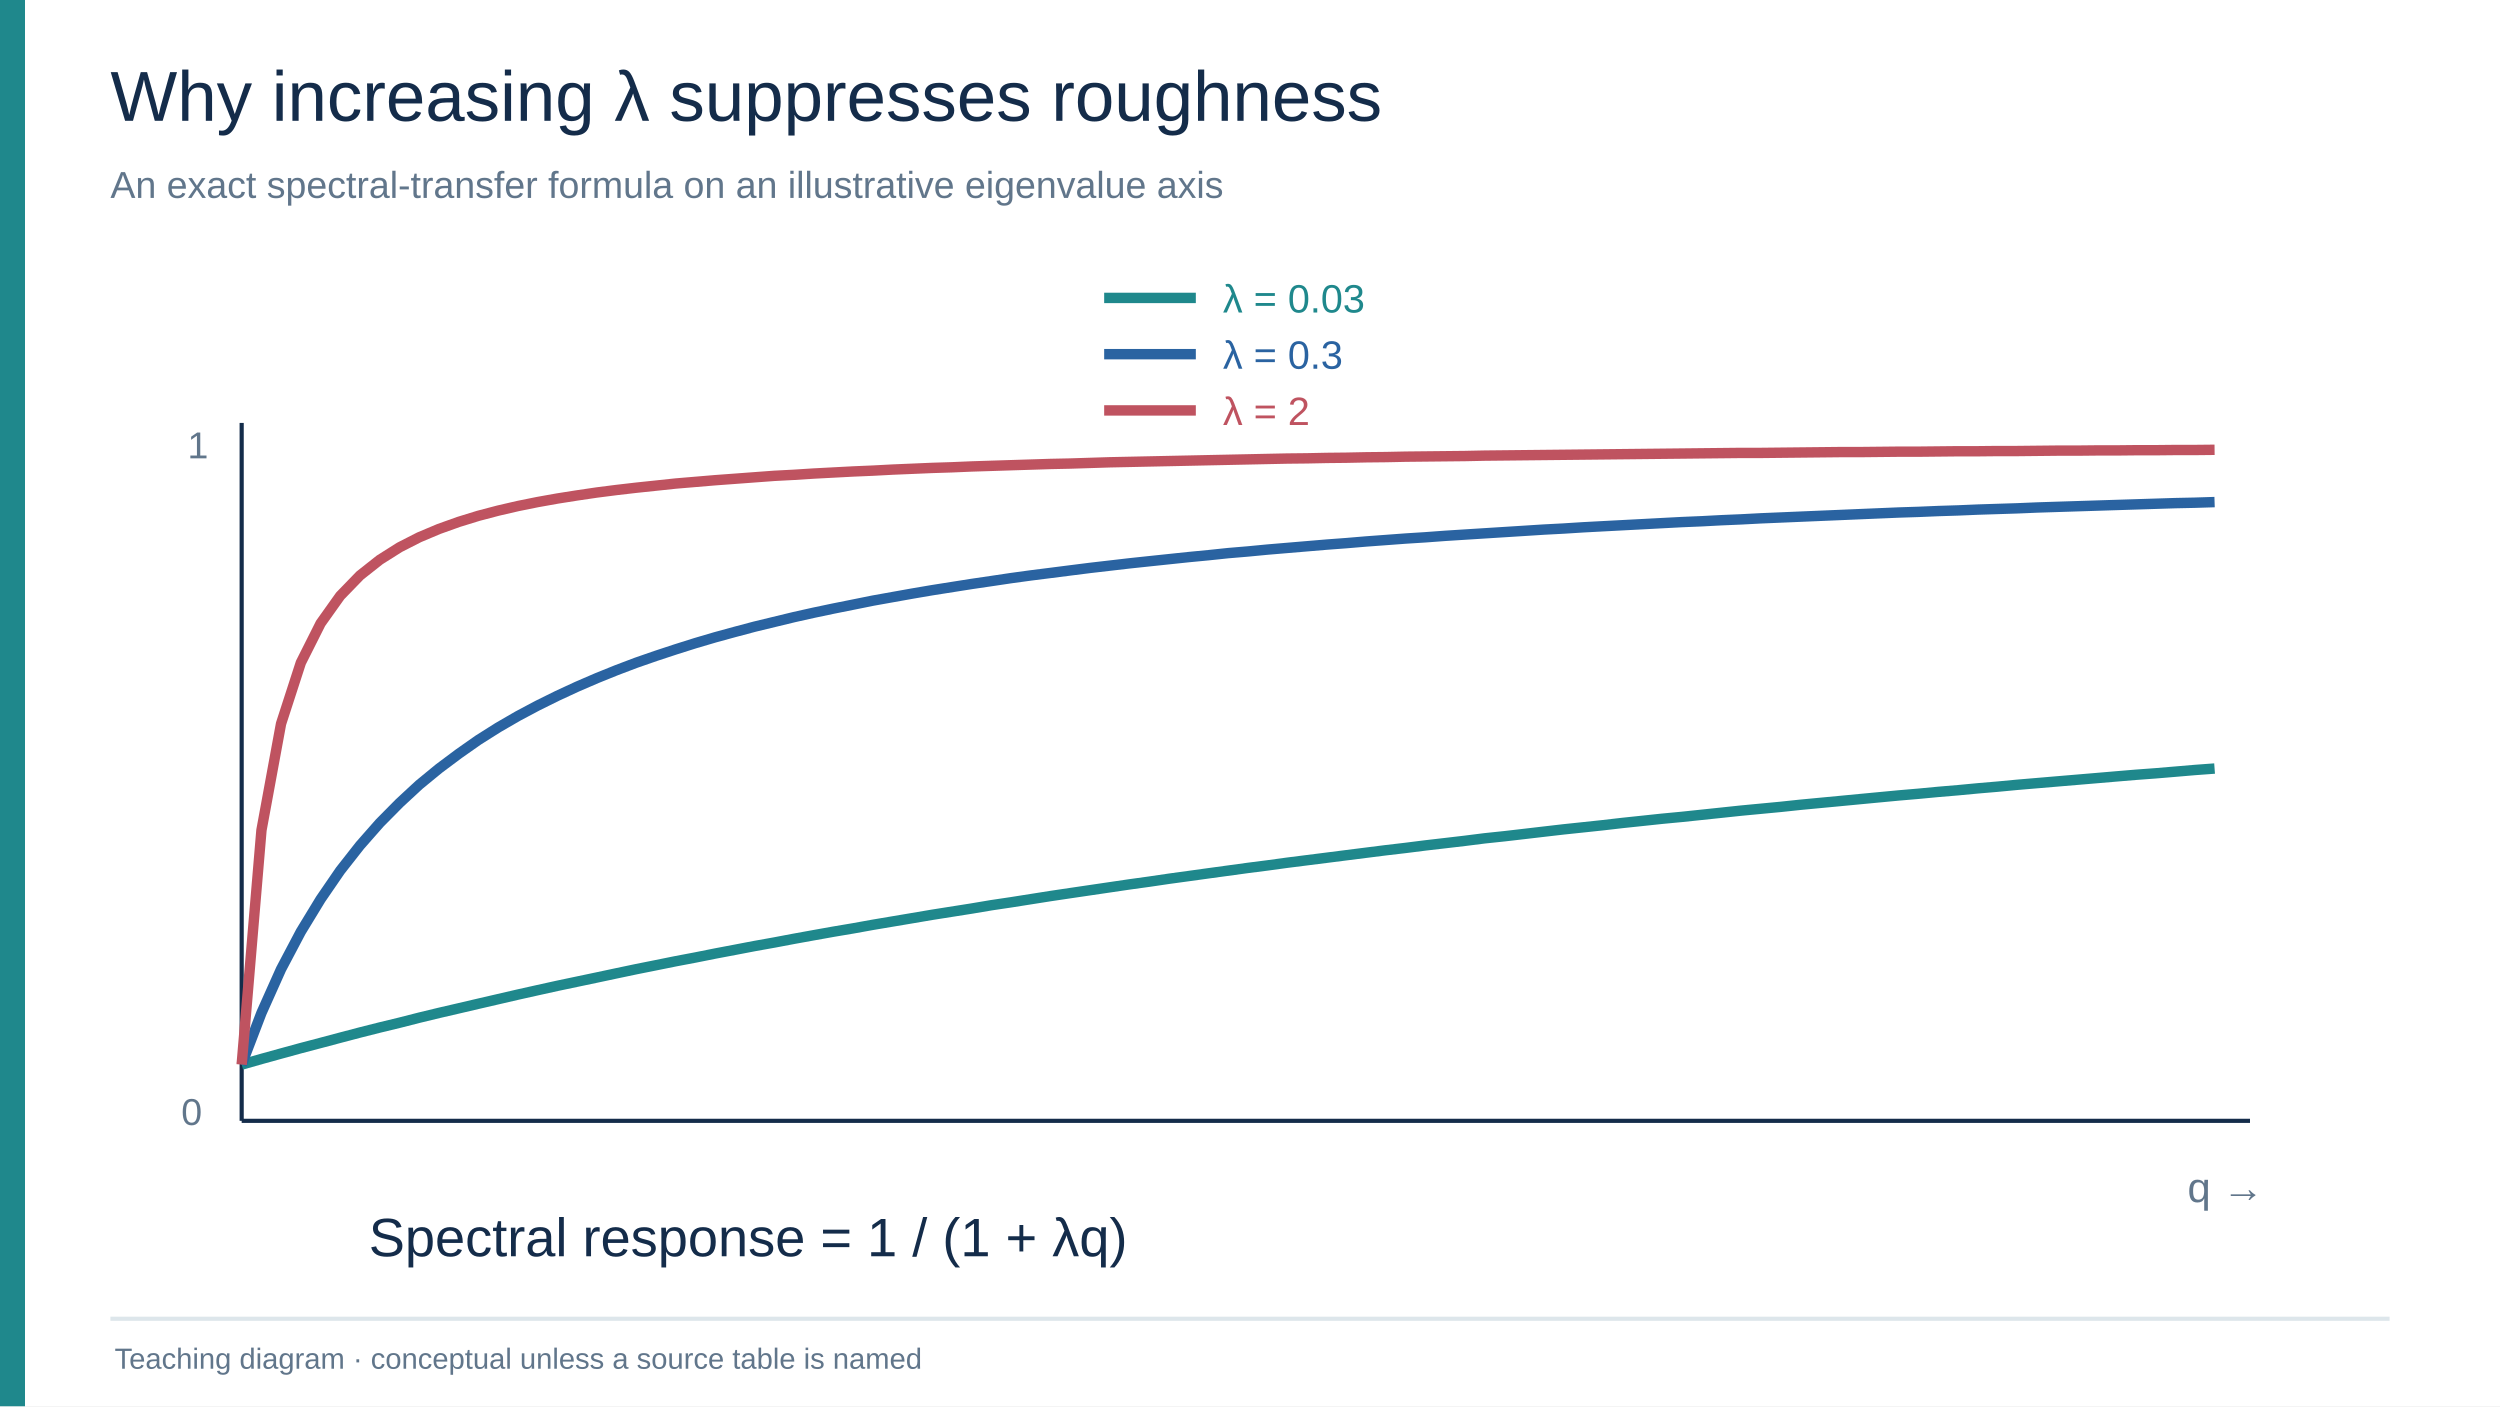
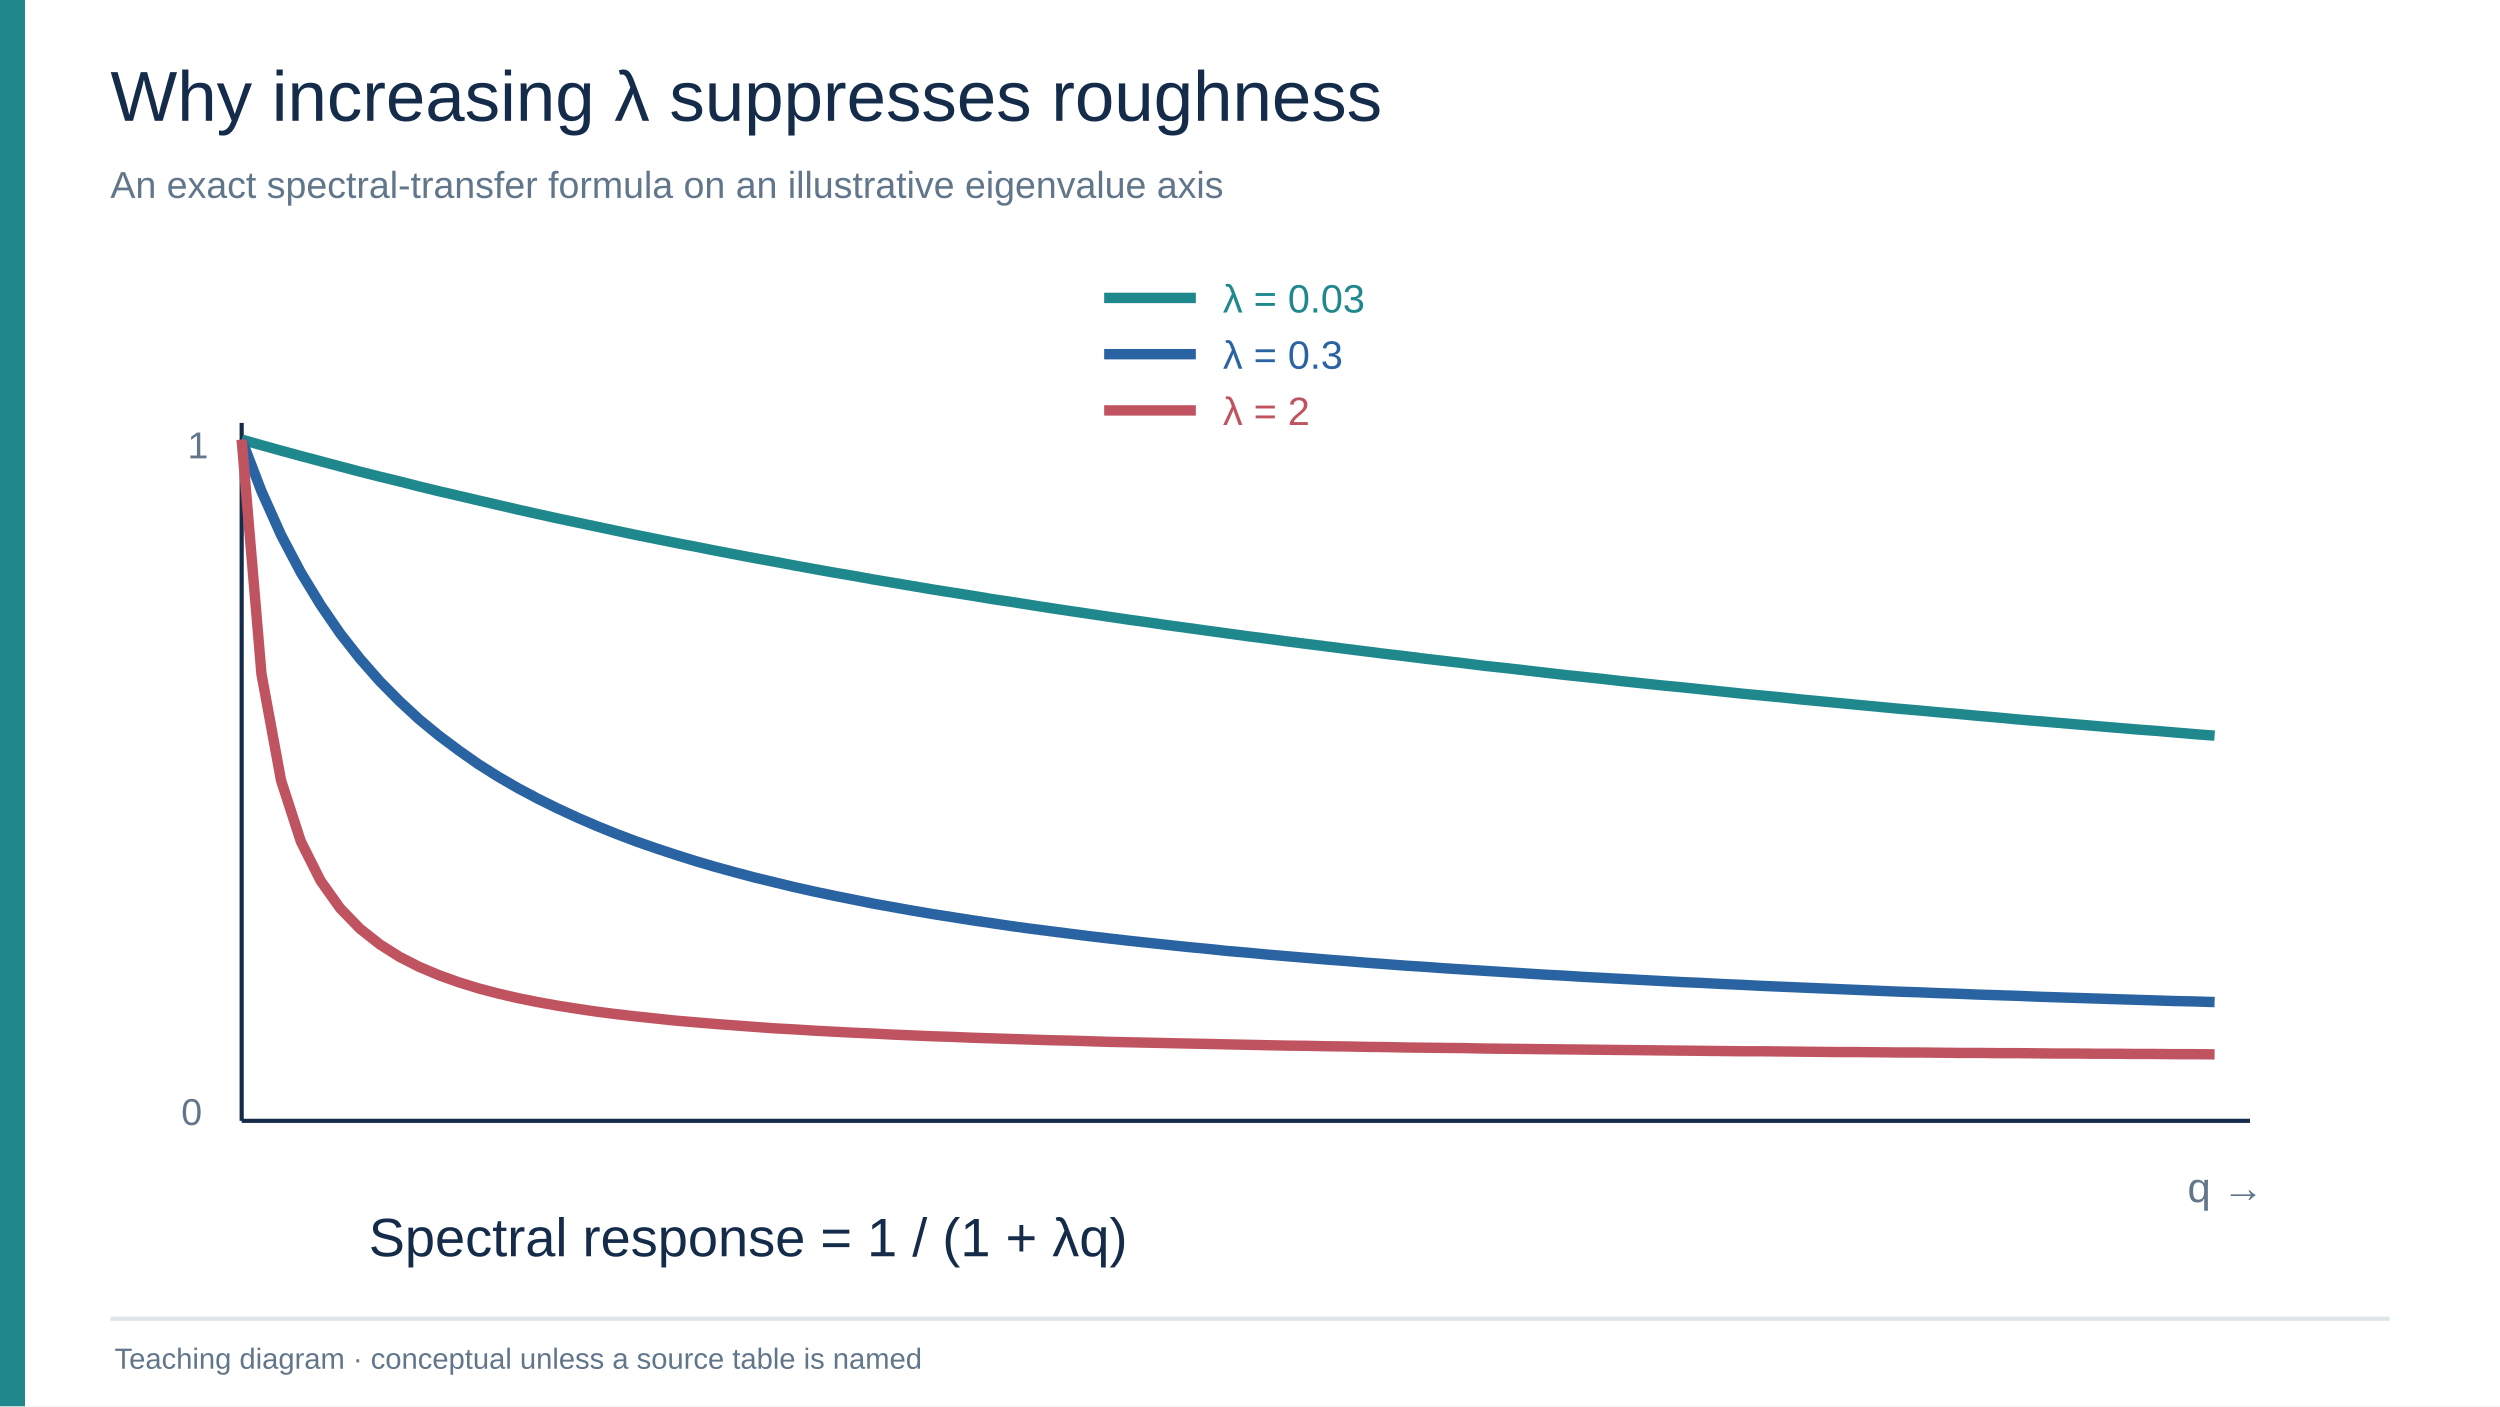
<svg xmlns="http://www.w3.org/2000/svg" width="1200" height="675" viewBox="0 0 1200 675">
  <rect x="0" y="0" width="1200" height="675" rx="0" fill="#fff" />
  <rect x="0" y="0" width="12" height="675" rx="0" fill="#1f888c" />
  <text x="53" y="58" font-family="Arial, sans-serif" fill="#142c4a" font-size="34">Why increasing λ suppresses roughness</text>
  <text x="53" y="95" font-family="Arial, sans-serif" fill="#61768b" font-size="18">An exact spectral-transfer formula on an illustrative eigenvalue axis</text>
  <line x1="116" y1="538" x2="1080" y2="538" stroke="#142c4a" stroke-width="2" />
  <line x1="116" y1="203" x2="116" y2="538" stroke="#142c4a" stroke-width="2" />
-   <polyline points="116.0,511.0 125.5,508.3 134.9,505.7 144.4,503.1 153.9,500.6 163.3,498.1 172.8,495.6 182.3,493.2 191.8,490.9 201.2,488.5 210.7,486.2 220.2,484.0 229.6,481.8 239.1,479.6 248.6,477.4 258.0,475.3 267.5,473.2 277.0,471.2 286.5,469.2 295.9,467.2 305.4,465.2 314.9,463.3 324.3,461.4 333.8,459.6 343.3,457.7 352.8,455.9 362.2,454.1 371.7,452.4 381.2,450.6 390.6,448.9 400.1,447.2 409.6,445.6 419.0,443.9 428.5,442.3 438.0,440.7 447.4,439.1 456.9,437.6 466.4,436.1 475.9,434.5 485.3,433.1 494.8,431.6 504.3,430.1 513.7,428.7 523.2,427.3 532.7,425.9 542.2,424.5 551.6,423.2 561.1,421.8 570.6,420.5 580.0,419.2 589.5,417.9 599.0,416.6 608.4,415.4 617.9,414.1 627.4,412.9 636.9,411.7 646.3,410.5 655.8,409.3 665.3,408.1 674.7,407.0 684.2,405.8 693.7,404.7 703.1,403.6 712.6,402.4 722.1,401.4 731.6,400.3 741.0,399.2 750.5,398.1 760.0,397.1 769.4,396.1 778.9,395.0 788.4,394.0 797.8,393.0 807.3,392.1 816.8,391.1 826.3,390.1 835.7,389.1 845.2,388.2 854.7,387.3 864.1,386.3 873.6,385.4 883.1,384.5 892.5,383.6 902.0,382.7 911.5,381.8 920.9,381.0 930.4,380.1 939.9,379.3 949.4,378.4 958.8,377.6 968.3,376.7 977.8,375.9 987.2,375.1 996.7,374.3 1006.2,373.5 1015.6,372.7 1025.1,371.9 1034.6,371.2 1044.1,370.4 1053.5,369.6 1063.0,368.9" fill="none" stroke="#1f888c" stroke-width="5" stroke-linejoin="round" />
-   <polyline points="116.0,511.0 125.5,486.2 134.9,465.2 144.4,447.2 153.9,431.6 163.3,417.9 172.8,405.8 182.3,395.0 191.8,385.4 201.2,376.7 210.7,368.9 220.2,361.8 229.6,355.2 239.1,349.2 248.6,343.7 258.0,338.7 267.5,334.0 277.0,329.6 286.5,325.5 295.9,321.7 305.4,318.1 314.9,314.8 324.3,311.7 333.8,308.7 343.3,305.9 352.8,303.3 362.2,300.8 371.7,298.5 381.2,296.2 390.6,294.1 400.1,292.1 409.6,290.2 419.0,288.3 428.5,286.6 438.0,284.9 447.4,283.3 456.9,281.8 466.4,280.3 475.9,278.9 485.3,277.5 494.8,276.2 504.3,275.0 513.7,273.8 523.2,272.6 532.7,271.5 542.2,270.4 551.6,269.4 561.1,268.4 570.6,267.4 580.0,266.5 589.5,265.5 599.0,264.7 608.4,263.8 617.9,263.0 627.4,262.2 636.9,261.4 646.3,260.7 655.8,259.9 665.3,259.2 674.7,258.5 684.2,257.9 693.7,257.2 703.1,256.6 712.6,256.0 722.1,255.4 731.6,254.8 741.0,254.2 750.5,253.7 760.0,253.1 769.4,252.6 778.9,252.1 788.4,251.6 797.8,251.1 807.3,250.6 816.8,250.2 826.3,249.7 835.7,249.3 845.2,248.8 854.7,248.4 864.1,248.0 873.6,247.6 883.1,247.2 892.5,246.8 902.0,246.4 911.5,246.0 920.9,245.7 930.4,245.3 939.9,245.0 949.4,244.6 958.8,244.3 968.3,244.0 977.8,243.6 987.2,243.3 996.7,243.0 1006.2,242.7 1015.6,242.4 1025.1,242.1 1034.6,241.8 1044.1,241.5 1053.5,241.3 1063.0,241.0" fill="none" stroke="#2a63a1" stroke-width="5" stroke-linejoin="round" />
-   <polyline points="116.0,511.0 125.5,398.5 134.9,347.4 144.4,318.1 153.9,299.2 163.3,286.0 172.8,276.2 182.3,268.7 191.8,262.7 201.2,257.9 210.7,253.9 220.2,250.5 229.6,247.6 239.1,245.1 248.6,242.9 258.0,241.0 267.5,239.3 277.0,237.8 286.5,236.4 295.9,235.2 305.4,234.1 314.9,233.1 324.3,232.1 333.8,231.3 343.3,230.5 352.8,229.8 362.2,229.1 371.7,228.4 381.2,227.9 390.6,227.3 400.1,226.8 409.6,226.3 419.0,225.9 428.5,225.4 438.0,225.0 447.4,224.6 456.9,224.3 466.4,223.9 475.9,223.6 485.3,223.3 494.8,223.0 504.3,222.7 513.7,222.5 523.2,222.2 532.7,221.9 542.2,221.7 551.6,221.5 561.1,221.3 570.6,221.1 580.0,220.9 589.5,220.7 599.0,220.5 608.4,220.3 617.9,220.1 627.4,220.0 636.9,219.8 646.3,219.7 655.8,219.5 665.3,219.4 674.7,219.2 684.2,219.1 693.7,219.0 703.1,218.9 712.6,218.7 722.1,218.6 731.6,218.5 741.0,218.4 750.5,218.3 760.0,218.2 769.4,218.1 778.9,218.0 788.4,217.9 797.8,217.8 807.3,217.7 816.8,217.6 826.3,217.5 835.7,217.4 845.2,217.4 854.7,217.3 864.1,217.2 873.6,217.1 883.1,217.0 892.5,217.0 902.0,216.9 911.5,216.8 920.9,216.8 930.4,216.7 939.9,216.6 949.4,216.6 958.8,216.5 968.3,216.5 977.8,216.4 987.2,216.3 996.7,216.3 1006.2,216.2 1015.6,216.2 1025.1,216.1 1034.6,216.1 1044.1,216.0 1053.5,216.0 1063.0,215.9" fill="none" stroke="#bf5360" stroke-width="5" stroke-linejoin="round" />
+   <polyline points="116.0,211.0 125.5,213.7 134.9,216.3 144.4,218.9 153.9,221.4 163.3,223.9 172.8,226.4 182.3,228.8 191.8,231.1 201.2,233.5 210.7,235.8 220.2,238.0 229.6,240.2 239.1,242.4 248.6,244.6 258.0,246.7 267.5,248.8 277.0,250.8 286.5,252.8 295.9,254.8 305.4,256.8 314.9,258.7 324.3,260.6 333.8,262.4 343.3,264.3 352.8,266.1 362.2,267.9 371.7,269.6 381.2,271.4 390.6,273.1 400.1,274.8 409.6,276.4 419.0,278.1 428.5,279.7 438.0,281.3 447.4,282.9 456.9,284.4 466.4,285.9 475.9,287.5 485.3,288.9 494.8,290.4 504.3,291.9 513.7,293.3 523.2,294.7 532.7,296.1 542.2,297.5 551.6,298.8 561.1,300.2 570.6,301.5 580.0,302.8 589.5,304.1 599.0,305.4 608.4,306.6 617.9,307.9 627.4,309.1 636.9,310.3 646.3,311.5 655.8,312.7 665.3,313.9 674.7,315.0 684.2,316.2 693.7,317.3 703.1,318.4 712.6,319.6 722.1,320.6 731.6,321.7 741.0,322.8 750.5,323.9 760.0,324.9 769.4,325.9 778.9,327.0 788.4,328.0 797.8,329.0 807.3,329.9 816.8,330.9 826.3,331.9 835.7,332.9 845.2,333.8 854.7,334.7 864.1,335.7 873.6,336.6 883.1,337.5 892.5,338.4 902.0,339.3 911.5,340.2 920.9,341.0 930.4,341.9 939.9,342.7 949.4,343.6 958.8,344.4 968.3,345.3 977.8,346.1 987.2,346.9 996.7,347.7 1006.2,348.5 1015.6,349.3 1025.1,350.1 1034.6,350.8 1044.1,351.6 1053.5,352.4 1063.0,353.1" fill="none" stroke="#1f888c" stroke-width="5" stroke-linejoin="round" />
+   <polyline points="116.0,211.0 125.5,235.8 134.9,256.8 144.4,274.8 153.9,290.4 163.3,304.1 172.8,316.2 182.3,327.0 191.8,336.6 201.2,345.3 210.7,353.1 220.2,360.2 229.6,366.8 239.1,372.8 248.6,378.3 258.0,383.3 267.5,388.0 277.0,392.4 286.5,396.5 295.9,400.3 305.4,403.9 314.9,407.2 324.3,410.3 333.8,413.3 343.3,416.1 352.8,418.7 362.2,421.2 371.7,423.5 381.2,425.8 390.6,427.9 400.1,429.9 409.6,431.8 419.0,433.7 428.5,435.4 438.0,437.1 447.4,438.7 456.9,440.2 466.4,441.7 475.9,443.1 485.3,444.5 494.8,445.8 504.3,447.0 513.7,448.2 523.2,449.4 532.7,450.5 542.2,451.6 551.6,452.6 561.1,453.6 570.6,454.6 580.0,455.5 589.5,456.5 599.0,457.3 608.4,458.2 617.9,459.0 627.4,459.8 636.9,460.6 646.3,461.3 655.8,462.1 665.3,462.8 674.7,463.5 684.2,464.1 693.7,464.8 703.1,465.4 712.6,466.0 722.1,466.6 731.6,467.2 741.0,467.8 750.5,468.3 760.0,468.9 769.4,469.4 778.9,469.9 788.4,470.4 797.8,470.9 807.3,471.4 816.8,471.8 826.3,472.3 835.7,472.7 845.2,473.2 854.7,473.6 864.1,474.0 873.6,474.4 883.1,474.8 892.5,475.2 902.0,475.6 911.5,476.0 920.9,476.3 930.4,476.7 939.9,477.0 949.4,477.4 958.8,477.7 968.3,478.0 977.8,478.4 987.2,478.7 996.7,479.0 1006.2,479.3 1015.6,479.6 1025.1,479.9 1034.6,480.2 1044.1,480.5 1053.5,480.7 1063.0,481.0" fill="none" stroke="#2a63a1" stroke-width="5" stroke-linejoin="round" />
+   <polyline points="116.0,211.0 125.5,323.5 134.9,374.6 144.4,403.9 153.9,422.8 163.3,436.0 172.8,445.8 182.3,453.3 191.8,459.3 201.2,464.1 210.7,468.1 220.2,471.5 229.6,474.4 239.1,476.9 248.6,479.1 258.0,481.0 267.5,482.7 277.0,484.2 286.5,485.6 295.9,486.8 305.4,487.9 314.9,488.9 324.3,489.9 333.8,490.7 343.3,491.5 352.8,492.2 362.2,492.9 371.7,493.6 381.2,494.1 390.6,494.7 400.1,495.2 409.6,495.7 419.0,496.1 428.5,496.6 438.0,497.0 447.4,497.4 456.9,497.7 466.4,498.1 475.9,498.4 485.3,498.7 494.8,499.0 504.3,499.3 513.7,499.5 523.2,499.8 532.7,500.1 542.2,500.3 551.6,500.5 561.1,500.7 570.6,500.9 580.0,501.1 589.5,501.3 599.0,501.5 608.4,501.7 617.9,501.9 627.4,502.0 636.9,502.2 646.3,502.3 655.8,502.5 665.3,502.6 674.7,502.8 684.2,502.9 693.7,503.0 703.1,503.1 712.6,503.3 722.1,503.4 731.6,503.5 741.0,503.6 750.5,503.7 760.0,503.8 769.4,503.9 778.9,504.0 788.4,504.1 797.8,504.2 807.3,504.3 816.8,504.4 826.3,504.5 835.7,504.6 845.2,504.6 854.7,504.7 864.1,504.8 873.6,504.9 883.1,505.0 892.5,505.0 902.0,505.1 911.5,505.2 920.9,505.2 930.4,505.3 939.9,505.4 949.4,505.4 958.8,505.5 968.3,505.5 977.8,505.6 987.2,505.7 996.7,505.7 1006.2,505.8 1015.6,505.8 1025.1,505.9 1034.6,505.9 1044.1,506.0 1053.5,506.0 1063.0,506.1" fill="none" stroke="#bf5360" stroke-width="5" stroke-linejoin="round" />
  <text x="90" y="220" font-family="Arial, sans-serif" fill="#61768b" font-size="18">1</text>
  <text x="87" y="540" font-family="Arial, sans-serif" fill="#61768b" font-size="18">0</text>
  <text x="1050" y="577" font-family="Arial, sans-serif" fill="#61768b" font-size="20">q →</text>
  <line x1="530" y1="143" x2="574" y2="143" stroke="#1f888c" stroke-width="5" />
  <text x="587" y="150" font-family="Arial, sans-serif" fill="#1f888c" font-size="19">λ = 0.03</text>
  <line x1="530" y1="170" x2="574" y2="170" stroke="#2a63a1" stroke-width="5" />
  <text x="587" y="177" font-family="Arial, sans-serif" fill="#2a63a1" font-size="19">λ = 0.3</text>
  <line x1="530" y1="197" x2="574" y2="197" stroke="#bf5360" stroke-width="5" />
  <text x="587" y="204" font-family="Arial, sans-serif" fill="#bf5360" font-size="19">λ = 2</text>
  <text x="177" y="603" font-family="Arial, sans-serif" fill="#142c4a" font-size="26">Spectral response = 1 / (1 + λq)</text>
  <line x1="53" y1="633" x2="1147" y2="633" stroke="#dde6eb" stroke-width="2" />
  <text x="55" y="657" font-family="Arial, sans-serif" fill="#61768b" font-size="14">Teaching diagram · conceptual unless a source table is named</text>
</svg>
